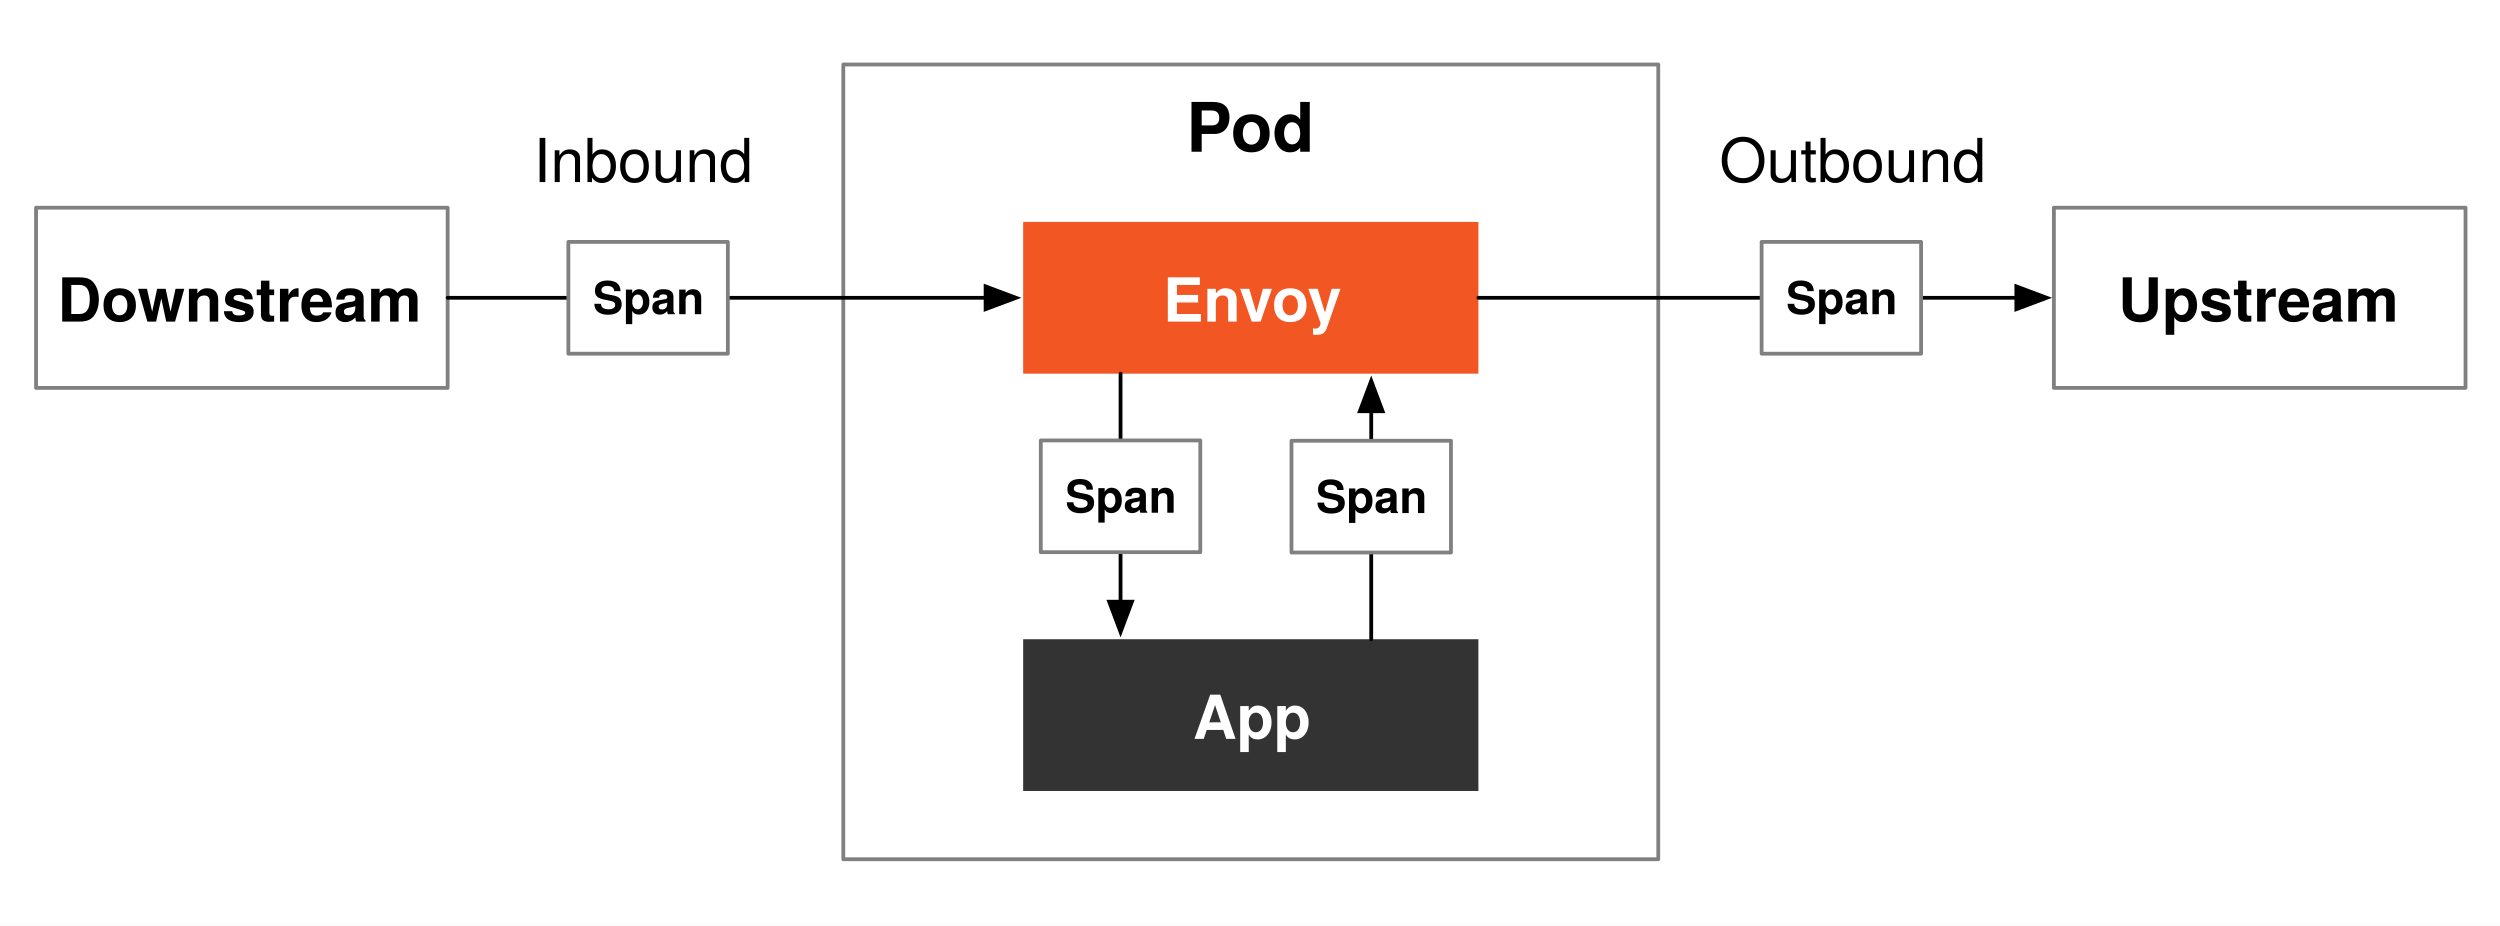
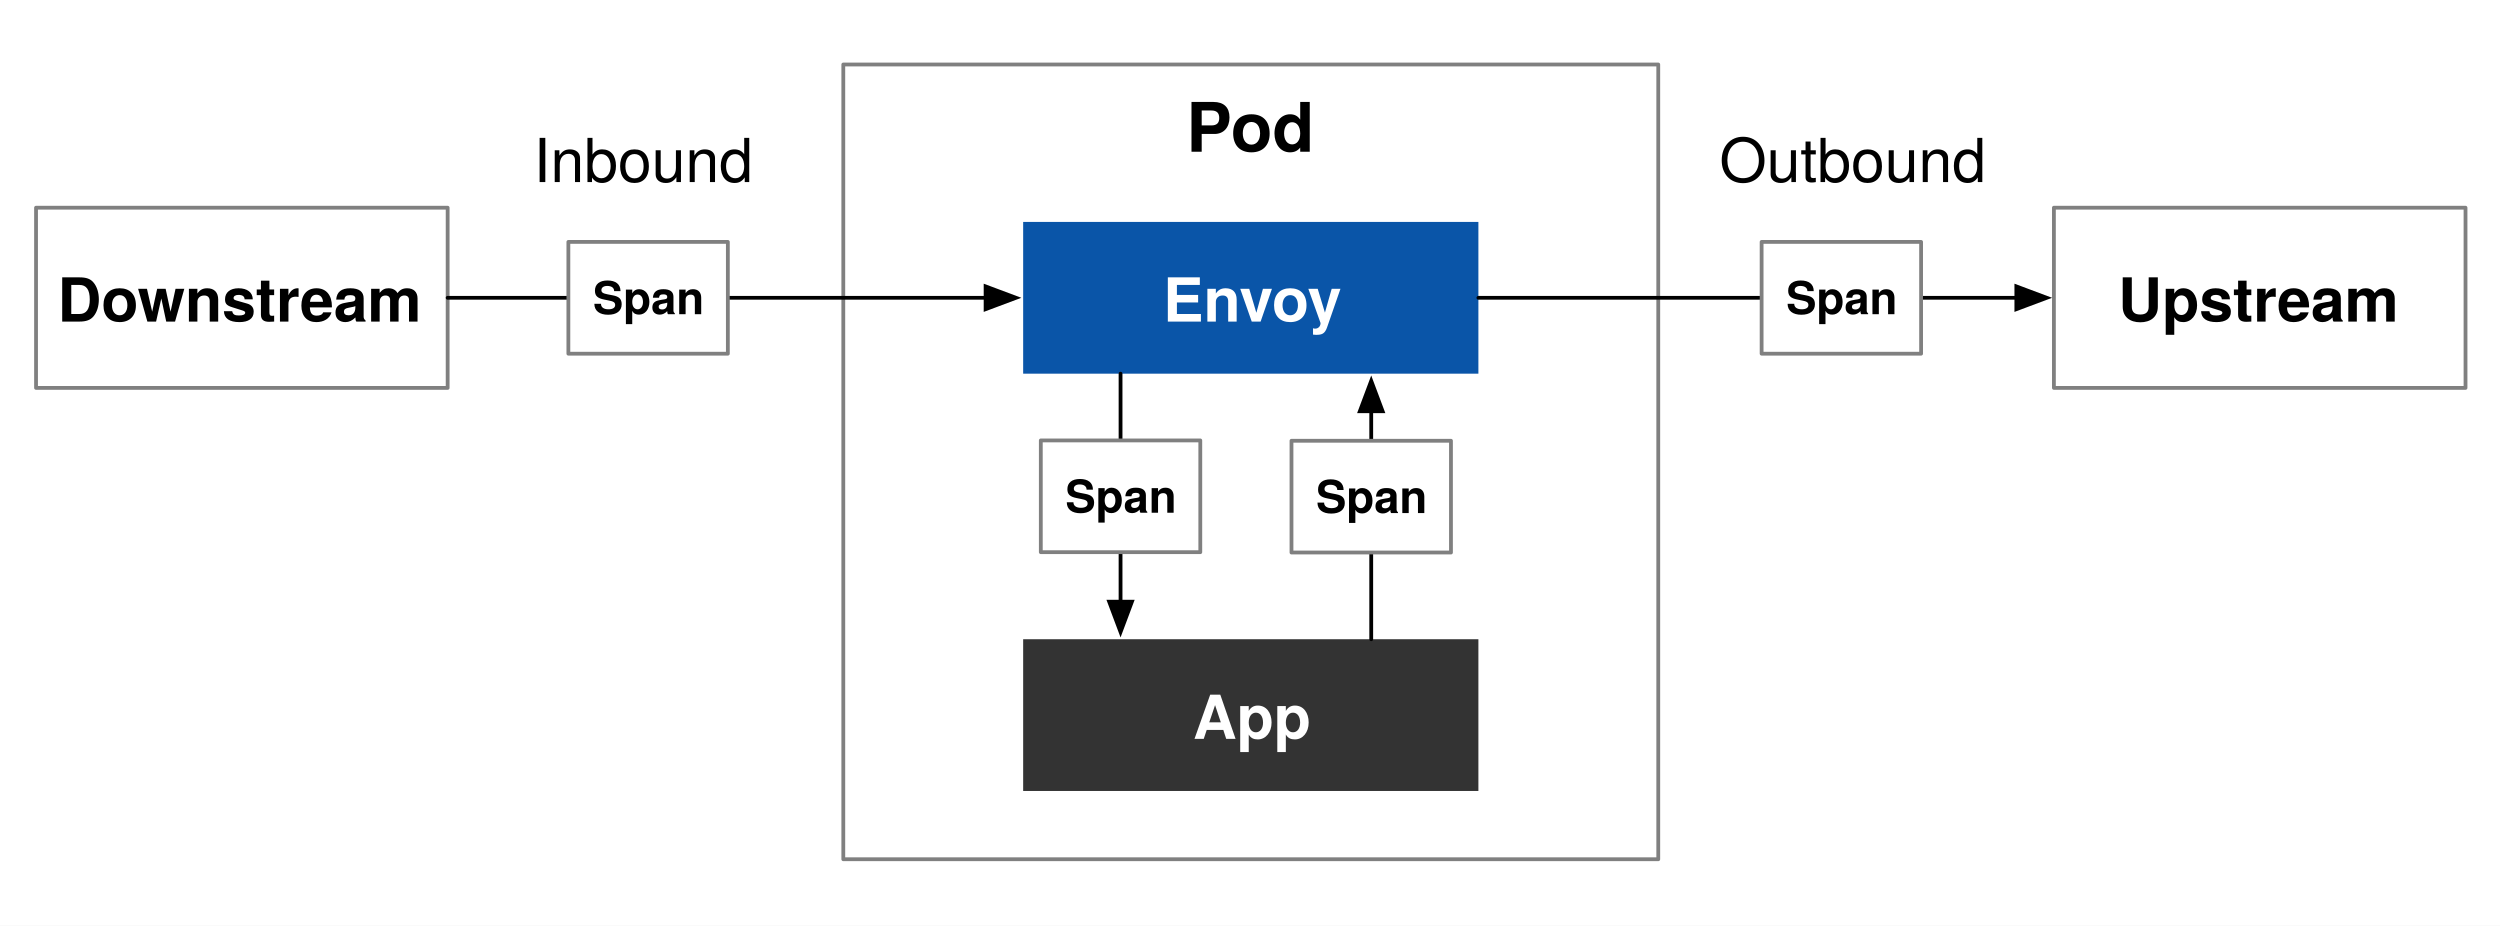
<svg xmlns="http://www.w3.org/2000/svg" version="1.1" viewBox="794 65 659 244" width="659" height="244">
  <defs>
    <marker orient="auto" overflow="visible" markerUnits="strokeWidth" id="FilledArrow_Marker" stroke-linejoin="miter" stroke-miterlimit="10" viewBox="-1 -4 10 8" markerWidth="10" markerHeight="8" color="black">
      <g>
        <path d="M 8 0 L 0 -3 L 0 3 Z" fill="currentColor" stroke="currentColor" stroke-width="1" />
      </g>
    </marker>
  </defs>
-   <g id="Canvas__Span" fill-opacity="1" fill="none" stroke="none" stroke-opacity="1" stroke-dasharray="none">
+   <g id="Canvas_5" fill-opacity="1" fill="none" stroke="none" stroke-opacity="1" stroke-dasharray="none">
    <rect fill="white" x="794" y="65" width="659" height="244" />
-     <g id="Canvas__Span_Layer_1">
+     <g id="Canvas_5_Layer_1">
      <g id="Graphic_35">
        <rect x="794.955" y="65.375" width="657.5" height="242.75" fill="white" />
      </g>
      <g id="Graphic_18">
        <rect x="1016.293" y="82" width="214.824" height="209.5" fill="white" />
        <rect x="1016.293" y="82" width="214.824" height="209.5" stroke="gray" stroke-linecap="round" stroke-linejoin="round" stroke-width="1" />
        <text transform="translate(1021.293 87)" fill="black">
          <tspan font-family="Helvetica Neue" font-weight="bold" font-size="18" fill="black" x="85.411" y="18">Pod</tspan>
        </text>
      </g>
      <g id="Graphic_17">
        <rect x="1063.705" y="233.5" width="120" height="40" fill="#333" />
        <text transform="translate(1068.705 243.7679)" fill="white">
          <tspan font-family="Helvetica Neue" font-weight="bold" font-size="16" fill="white" x="39.744" y="16">App</tspan>
        </text>
      </g>
      <g id="Graphic_16">
-         <rect x="1063.705" y="123.5" width="120" height="40" fill="#f15623" />
+         <rect x="1063.705" y="123.5" width="120" height="40" fill="#0a55a8" />
        <text transform="translate(1068.705 133.7679)" fill="white">
          <tspan font-family="Helvetica Neue" font-weight="bold" font-size="16" fill="white" x="31.872" y="16">Envoy</tspan>
        </text>
      </g>
      <g id="Graphic_19">
        <rect x="803.5" y="119.75" width="108.5" height="47.5" fill="white" />
        <rect x="803.5" y="119.75" width="108.5" height="47.5" stroke="gray" stroke-linecap="round" stroke-linejoin="round" stroke-width="1" />
        <text transform="translate(808.5 133.7679)" fill="black">
          <tspan font-family="Helvetica Neue" font-weight="bold" font-size="16" fill="black" x=".666" y="16">Downstream</tspan>
        </text>
      </g>
      <g id="Graphic_20">
        <rect x="1335.41" y="119.75" width="108.5" height="47.5" fill="white" />
        <rect x="1335.41" y="119.75" width="108.5" height="47.5" stroke="gray" stroke-linecap="round" stroke-linejoin="round" stroke-width="1" />
        <text transform="translate(1340.41 133.7679)" fill="black">
          <tspan font-family="Helvetica Neue" font-weight="bold" font-size="16" fill="black" x="11.922" y="16">Upstream</tspan>
        </text>
      </g>
      <g id="Line_21">
        <line x1="912" y1="143.5" x2="1053.805" y2="143.5" marker-end="url(#FilledArrow_Marker)" stroke="black" stroke-linecap="round" stroke-linejoin="round" stroke-width="1" />
      </g>
      <g id="Line_22">
        <line x1="1183.705" y1="143.5" x2="1325.51" y2="143.5" marker-end="url(#FilledArrow_Marker)" stroke="black" stroke-linecap="round" stroke-linejoin="round" stroke-width="1" />
      </g>
      <g id="Graphic_23">
        <rect x="943.823" y="128.768" width="42.038" height="29.464" fill="white" />
        <rect x="943.823" y="128.768" width="42.038" height="29.464" stroke="gray" stroke-linecap="round" stroke-linejoin="round" stroke-width="1" />
        <text transform="translate(948.8234 135.826)" fill="black">
          <tspan font-family="Helvetica Neue" font-weight="bold" font-size="12" fill="black" x="1.457" y="12">Span</tspan>
        </text>
      </g>
      <g id="Line_25">
        <line x1="1089.377" y1="163.5" x2="1089.377" y2="223.6" marker-end="url(#FilledArrow_Marker)" stroke="black" stroke-linecap="round" stroke-linejoin="round" stroke-width="1" />
      </g>
      <g id="Line_26">
        <line x1="1155.455" y1="233.5" x2="1155.455" y2="173.4" marker-end="url(#FilledArrow_Marker)" stroke="black" stroke-linecap="round" stroke-linejoin="round" stroke-width="1" />
      </g>
      <g id="Graphic_29">
        <rect x="929.651" y="93" width="68.992" height="28.448" fill="white" />
        <text transform="translate(934.6506 98)" fill="black">
          <tspan font-family="Helvetica Neue" font-size="16" fill="black" x="0" y="15">Inbound</tspan>
        </text>
      </g>
      <g id="Graphic_30">
        <rect x="1242.239" y="93" width="82.048" height="28.448" fill="white" />
        <text transform="translate(1247.239 98)" fill="black">
          <tspan font-family="Helvetica Neue" font-size="16" fill="black" x="0" y="15">Outbound</tspan>
        </text>
      </g>
      <g id="Graphic_31">
        <rect x="1068.358" y="181.093" width="42.038" height="29.464" fill="white" />
        <rect x="1068.358" y="181.093" width="42.038" height="29.464" stroke="gray" stroke-linecap="round" stroke-linejoin="round" stroke-width="1" />
        <text transform="translate(1073.358 188.1507)" fill="black">
          <tspan font-family="Helvetica Neue" font-weight="bold" font-size="12" fill="black" x="1.457" y="12">Span</tspan>
        </text>
      </g>
      <g id="Graphic_32">
        <rect x="1134.436" y="181.183" width="42.038" height="29.464" fill="white" />
        <rect x="1134.436" y="181.183" width="42.038" height="29.464" stroke="gray" stroke-linecap="round" stroke-linejoin="round" stroke-width="1" />
        <text transform="translate(1139.436 188.2405)" fill="black">
          <tspan font-family="Helvetica Neue" font-weight="bold" font-size="12" fill="black" x="1.457" y="12">Span</tspan>
        </text>
      </g>
      <g id="Graphic_33">
        <rect x="1258.362" y="128.768" width="42.038" height="29.464" fill="white" />
        <rect x="1258.362" y="128.768" width="42.038" height="29.464" stroke="gray" stroke-linecap="round" stroke-linejoin="round" stroke-width="1" />
        <text transform="translate(1263.362 135.826)" fill="black">
          <tspan font-family="Helvetica Neue" font-weight="bold" font-size="12" fill="black" x="1.457" y="12">Span</tspan>
        </text>
      </g>
    </g>
  </g>
</svg>
